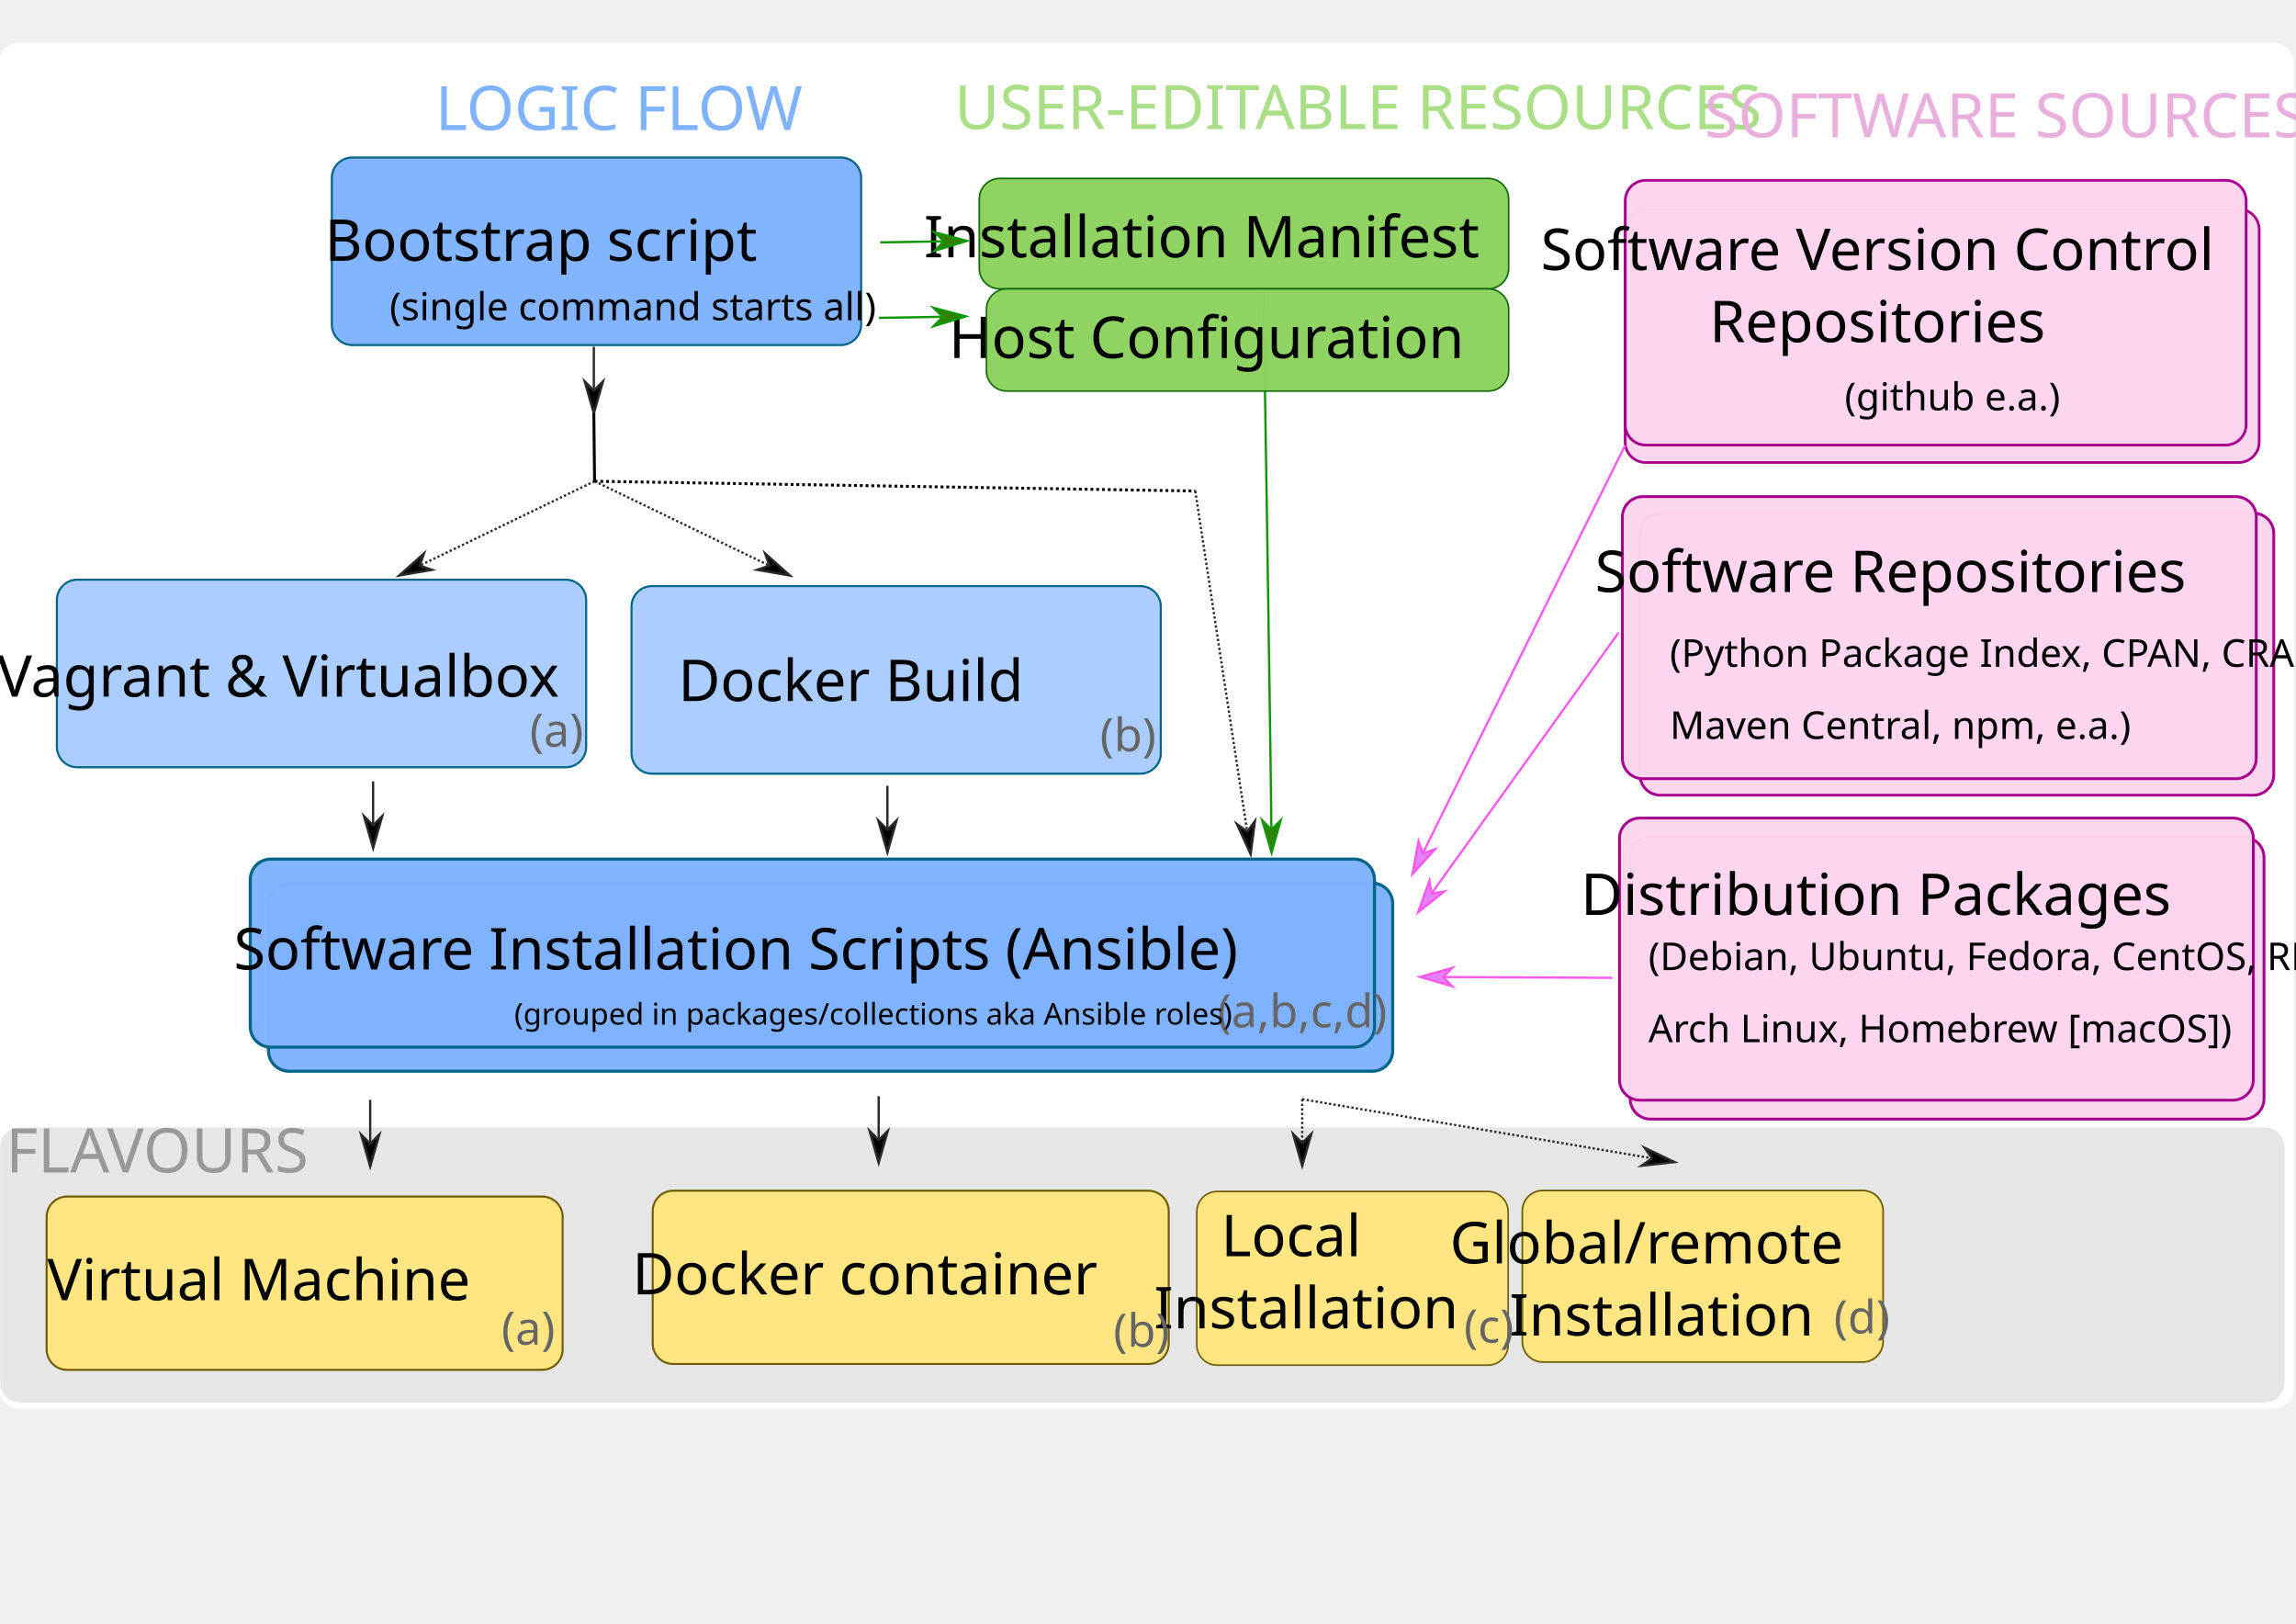
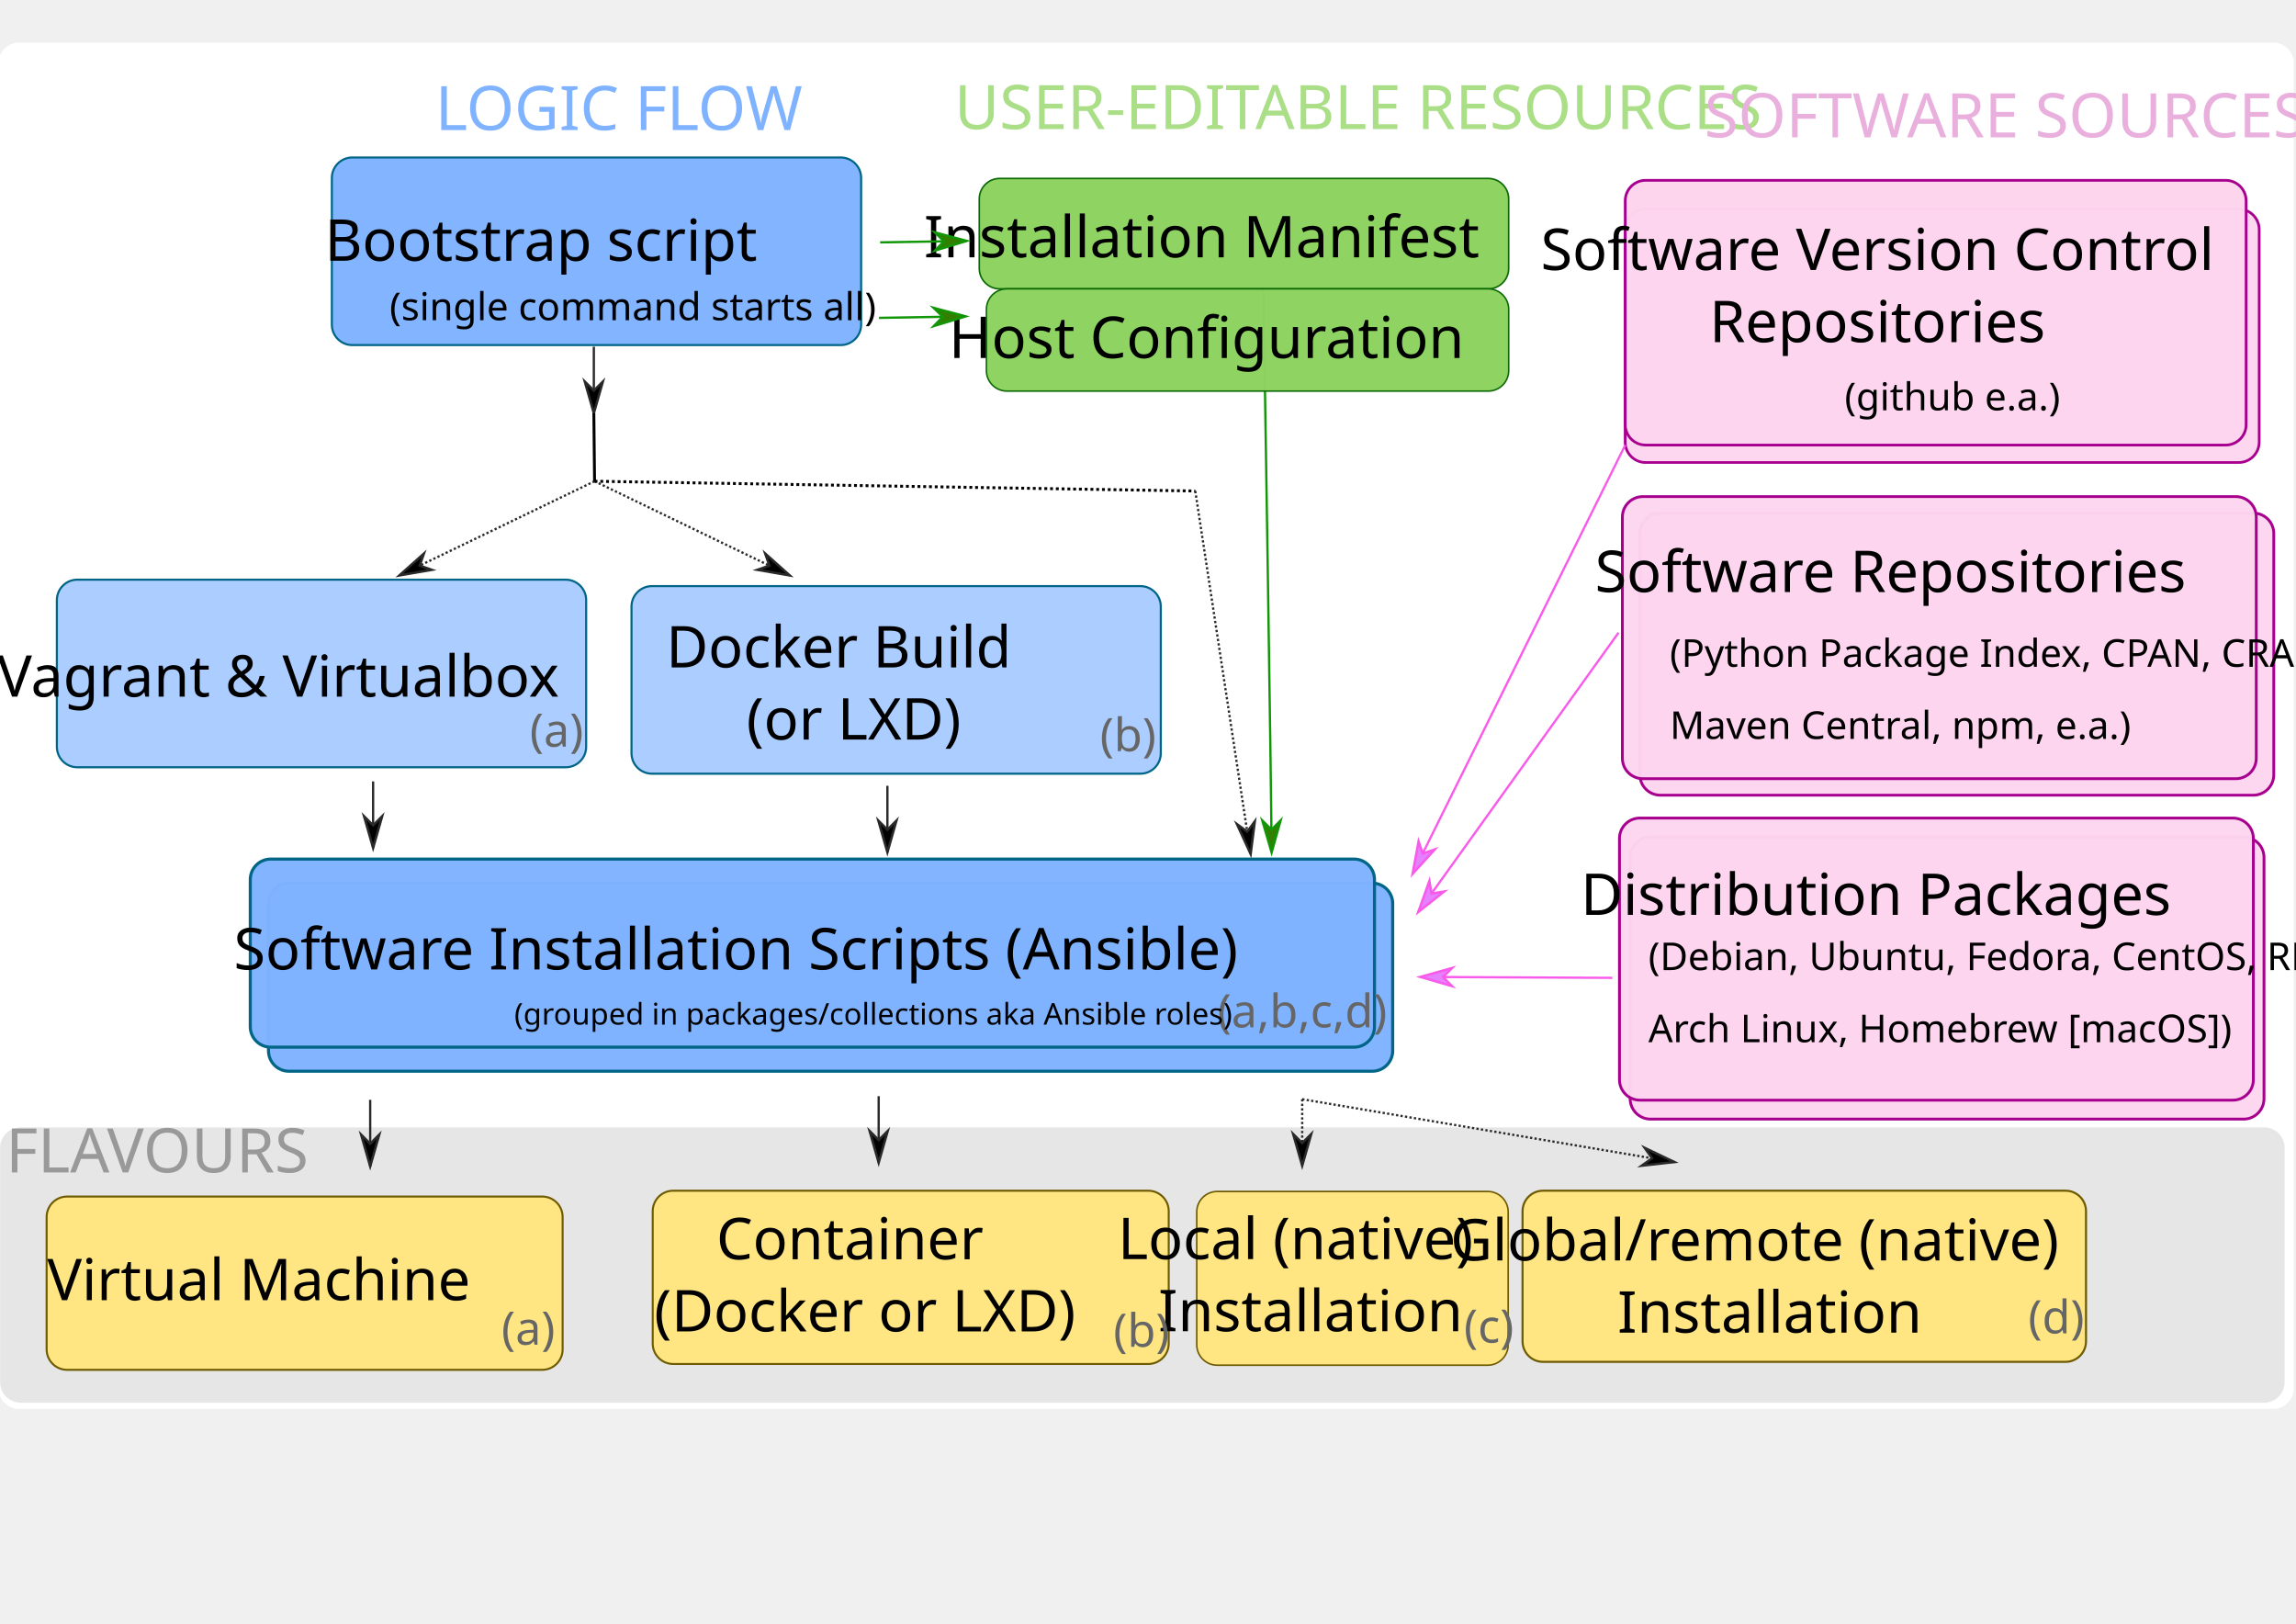
<svg xmlns="http://www.w3.org/2000/svg" width="297mm" height="210mm" viewBox="0 0 297 210" version="1.1" id="svg1277">
  <defs id="defs1271">
    <marker orient="auto" refY="0" refX="0" id="Arrow1Lend-1" style="overflow:visible">
      <path id="path4555-3" d="M 0,0 5,-5 -12.5,0 5,5 Z" style="fill:#000000;fill-opacity:1;fill-rule:evenodd;stroke:#2a2a2a;stroke-width:1pt;stroke-opacity:1" transform="matrix(-0.8,0,0,-0.8,-10,0)" />
    </marker>
    <marker orient="auto" refY="0" refX="0" id="Arrow1Lend-1-9" style="overflow:visible">
      <path id="path4555-3-4" d="M 0,0 5,-5 -12.5,0 5,5 Z" style="fill:#000000;fill-opacity:1;fill-rule:evenodd;stroke:#2a2a2a;stroke-width:1pt;stroke-opacity:1" transform="matrix(-0.8,0,0,-0.8,-10,0)" />
    </marker>
    <marker orient="auto" refY="0" refX="0" id="Arrow1Lend-1-9-8" style="overflow:visible">
      <path id="path4555-3-4-4" d="M 0,0 5,-5 -12.5,0 5,5 Z" style="fill:#000000;fill-opacity:1;fill-rule:evenodd;stroke:#2a2a2a;stroke-width:1pt;stroke-opacity:1" transform="matrix(-0.8,0,0,-0.8,-10,0)" />
    </marker>
    <marker orient="auto" refY="0" refX="0" id="Arrow1Lend-1-9-8-0" style="overflow:visible">
      <path id="path4555-3-4-4-3" d="M 0,0 5,-5 -12.5,0 5,5 Z" style="fill:#000000;fill-opacity:1;fill-rule:evenodd;stroke:#2a2a2a;stroke-width:1pt;stroke-opacity:1" transform="matrix(-0.8,0,0,-0.8,-10,0)" />
    </marker>
    <marker orient="auto" refY="0" refX="0" id="Arrow1Lend-1-1" style="overflow:visible">
      <path id="path4555-3-0" d="M 0,0 5,-5 -12.5,0 5,5 Z" style="fill:#000000;fill-opacity:1;fill-rule:evenodd;stroke:#2a2a2a;stroke-width:1pt;stroke-opacity:1" transform="matrix(-0.8,0,0,-0.8,-10,0)" />
    </marker>
    <marker orient="auto" refY="0" refX="0" id="Arrow1Lend-1-1-3" style="overflow:visible">
      <path id="path4555-3-0-2" d="M 0,0 5,-5 -12.5,0 5,5 Z" style="fill:#000000;fill-opacity:1;fill-rule:evenodd;stroke:#2a2a2a;stroke-width:1pt;stroke-opacity:1" transform="matrix(-0.8,0,0,-0.8,-10,0)" />
    </marker>
    <marker orient="auto" refY="0" refX="0" id="Arrow1Lend-1-1-3-6" style="overflow:visible">
      <path id="path4555-3-0-2-1" d="M 0,0 5,-5 -12.5,0 5,5 Z" style="fill:#000000;fill-opacity:1;fill-rule:evenodd;stroke:#2a2a2a;stroke-width:1pt;stroke-opacity:1" transform="matrix(-0.8,0,0,-0.8,-10,0)" />
    </marker>
    <marker orient="auto" refY="0" refX="0" id="Arrow1Lend-1-1-3-5" style="overflow:visible">
      <path id="path4555-3-0-2-4" d="M 0,0 5,-5 -12.5,0 5,5 Z" style="fill:#000000;fill-opacity:1;fill-rule:evenodd;stroke:#2a2a2a;stroke-width:1pt;stroke-opacity:1" transform="matrix(-0.8,0,0,-0.8,-10,0)" />
    </marker>
    <marker orient="auto" refY="0" refX="0" id="Arrow1Lend-1-1-3-65" style="overflow:visible">
      <path id="path4555-3-0-2-6" d="M 0,0 5,-5 -12.5,0 5,5 Z" style="fill:#000000;fill-opacity:1;fill-rule:evenodd;stroke:#2a2a2a;stroke-width:1pt;stroke-opacity:1" transform="matrix(-0.8,0,0,-0.8,-10,0)" />
    </marker>
    <marker orient="auto" refY="0" refX="0" id="Arrow1Lend-1-1-3-65-3" style="overflow:visible">
      <path id="path4555-3-0-2-6-7" d="M 0,0 5,-5 -12.5,0 5,5 Z" style="fill:#000000;fill-opacity:1;fill-rule:evenodd;stroke:#2a2a2a;stroke-width:1pt;stroke-opacity:1" transform="matrix(-0.8,0,0,-0.8,-10,0)" />
    </marker>
    <marker orient="auto" refY="0" refX="0" id="Arrow1Lend-1-1-3-65-3-8" style="overflow:visible">
      <path id="path4555-3-0-2-6-7-8" d="M 0,0 5,-5 -12.5,0 5,5 Z" style="fill:#000000;fill-opacity:1;fill-rule:evenodd;stroke:#2a2a2a;stroke-width:1pt;stroke-opacity:1" transform="matrix(-0.8,0,0,-0.8,-10,0)" />
    </marker>
    <marker orient="auto" refY="0" refX="0" id="Arrow1Lend-1-1-1" style="overflow:visible">
      <path id="path4555-3-0-1" d="M 0,0 5,-5 -12.5,0 5,5 Z" style="fill:#338000;fill-opacity:1;fill-rule:evenodd;stroke:#119607;stroke-width:1pt;stroke-opacity:1" transform="matrix(-0.8,0,0,-0.8,-10,0)" />
    </marker>
    <marker orient="auto" refY="0" refX="0" id="Arrow1Lend-1-1-1-9" style="overflow:visible">
      <path id="path4555-3-0-1-7" d="M 0,0 5,-5 -12.5,0 5,5 Z" style="fill:#338000;fill-opacity:1;fill-rule:evenodd;stroke:#119607;stroke-width:1pt;stroke-opacity:1" transform="matrix(-0.8,0,0,-0.8,-10,0)" />
    </marker>
    <marker orient="auto" refY="0" refX="0" id="Arrow1Lend-1-1-1-6" style="overflow:visible">
      <path id="path4555-3-0-1-73" d="M 0,0 5,-5 -12.5,0 5,5 Z" style="fill:#338000;fill-opacity:1;fill-rule:evenodd;stroke:#119607;stroke-width:1pt;stroke-opacity:1" transform="matrix(-0.8,0,0,-0.8,-10,0)" />
    </marker>
    <marker orient="auto" refY="0" refX="0" id="Arrow1Lend-1-1-1-5" style="overflow:visible">
      <path id="path4555-3-0-1-6" d="M 0,0 5,-5 -12.5,0 5,5 Z" style="fill:#338000;fill-opacity:1;fill-rule:evenodd;stroke:#119607;stroke-width:1pt;stroke-opacity:1" transform="matrix(-0.8,0,0,-0.8,-10,0)" />
    </marker>
    <marker orient="auto" refY="0" refX="0" id="Arrow1Lend-1-1-1-9-9" style="overflow:visible">
      <path id="path4555-3-0-1-7-4" d="M 0,0 5,-5 -12.5,0 5,5 Z" style="fill:#338000;fill-opacity:1;fill-rule:evenodd;stroke:#119607;stroke-width:1pt;stroke-opacity:1" transform="matrix(-0.8,0,0,-0.8,-10,0)" />
    </marker>
    <marker orient="auto" refY="0" refX="0" id="Arrow1Lend-1-1-1-9-1" style="overflow:visible">
      <path id="path4555-3-0-1-7-2" d="M 0,0 5,-5 -12.5,0 5,5 Z" style="fill:#338000;fill-opacity:1;fill-rule:evenodd;stroke:#119607;stroke-width:1pt;stroke-opacity:1" transform="matrix(-0.8,0,0,-0.8,-10,0)" />
    </marker>
    <marker orient="auto" refY="0" refX="0" id="Arrow1Lend-1-1-1-3" style="overflow:visible">
      <path id="path4555-3-0-1-9" d="M 0,0 5,-5 -12.5,0 5,5 Z" style="fill:#338000;fill-opacity:1;fill-rule:evenodd;stroke:#119607;stroke-width:1pt;stroke-opacity:1" transform="matrix(-0.8,0,0,-0.8,-10,0)" />
    </marker>
    <marker orient="auto" refY="0" refX="0" id="Arrow1Lend-1-1-1-8" style="overflow:visible">
      <path id="path4555-3-0-1-8" d="M 0,0 5,-5 -12.5,0 5,5 Z" style="fill:#e580ff;fill-opacity:1;fill-rule:evenodd;stroke:#f85ae9;stroke-width:1pt;stroke-opacity:1" transform="matrix(-0.8,0,0,-0.8,-10,0)" />
    </marker>
    <marker orient="auto" refY="0" refX="0" id="Arrow1Lend-1-1-1-8-0" style="overflow:visible">
      <path id="path4555-3-0-1-8-9" d="M 0,0 5,-5 -12.5,0 5,5 Z" style="fill:#e580ff;fill-opacity:1;fill-rule:evenodd;stroke:#f85ae9;stroke-width:1pt;stroke-opacity:1" transform="matrix(-0.8,0,0,-0.8,-10,0)" />
    </marker>
    <marker orient="auto" refY="0" refX="0" id="Arrow1Lend-1-1-1-8-3" style="overflow:visible">
      <path id="path4555-3-0-1-8-8" d="M 0,0 5,-5 -12.5,0 5,5 Z" style="fill:#e580ff;fill-opacity:1;fill-rule:evenodd;stroke:#f85ae9;stroke-width:1pt;stroke-opacity:1" transform="matrix(-0.8,0,0,-0.8,-10,0)" />
    </marker>
  </defs>
  <g id="layer1" transform="translate(0,-87)">
    <rect style="color:#000000;display:inline;overflow:visible;visibility:visible;opacity:1;fill:#ffffff;fill-opacity:1;stroke:none;stroke-width:0.196;stroke-linecap:butt;stroke-linejoin:miter;stroke-miterlimit:4;stroke-dasharray:none;stroke-dashoffset:0;stroke-opacity:1;marker:none;enable-background:accumulate" id="rect15835" width="296.9" height="176.704" x="-0.189" y="92.515" rx="2.646" ry="2.646" />
    <rect style="color:#000000;display:inline;overflow:visible;visibility:visible;opacity:1;fill:#fdd5ee;fill-opacity:0.976;stroke:#a7008e;stroke-width:0.345;stroke-linecap:butt;stroke-linejoin:miter;stroke-miterlimit:4;stroke-dasharray:none;stroke-dashoffset:0;stroke-opacity:1;marker:none;enable-background:accumulate" id="rect4495-9-1-6-15" width="82.016" height="32.773" x="210.223" y="114.044" rx="2.646" ry="2.646" />
    <rect style="color:#000000;display:inline;overflow:visible;visibility:visible;opacity:1;fill:#fdd5ee;fill-opacity:0.976;stroke:#a7008e;stroke-width:0.364;stroke-linecap:butt;stroke-linejoin:miter;stroke-miterlimit:4;stroke-dasharray:none;stroke-dashoffset:0;stroke-opacity:1;marker:none;enable-background:accumulate" id="rect4495-9-1-6-1" width="81.997" height="36.486" x="210.865" y="195.255" rx="2.646" ry="2.646" />
    <rect style="color:#000000;display:inline;overflow:visible;visibility:visible;opacity:1;fill:#fdd5ee;fill-opacity:0.976;stroke:#a7008e;stroke-width:0.364;stroke-linecap:butt;stroke-linejoin:miter;stroke-miterlimit:4;stroke-dasharray:none;stroke-dashoffset:0;stroke-opacity:1;marker:none;enable-background:accumulate" id="rect4495-9-1-6" width="81.997" height="36.486" x="212.129" y="153.359" rx="2.646" ry="2.646" />
    <path style="fill:#338000;fill-opacity:1;fill-rule:evenodd;stroke:#119607;stroke-width:0.293;stroke-linecap:butt;stroke-linejoin:miter;stroke-miterlimit:4;stroke-dasharray:none;stroke-dashoffset:0;stroke-opacity:1;marker-end:url(#Arrow1Lend-1-1-1-9-1)" d="m 163.425,124.4 c 0.044,2.294 1.022,63.927 1.066,72.836" id="path4550-4-6-5-7-9" />
    <rect style="color:#000000;display:inline;overflow:visible;visibility:visible;opacity:1;fill:#e6e6e6;fill-opacity:1;stroke:none;stroke-width:0.3;stroke-linecap:butt;stroke-linejoin:miter;stroke-miterlimit:4;stroke-dasharray:none;stroke-dashoffset:0;stroke-opacity:1;marker:none;enable-background:accumulate" id="rect7988" width="295.51" height="35.606" x="0.018" y="232.806" rx="2.646" ry="2.646" />
    <rect style="color:#000000;display:inline;overflow:visible;visibility:visible;opacity:1;fill:#80b3ff;fill-opacity:0.978;stroke:#006586;stroke-width:0.271;stroke-linecap:butt;stroke-linejoin:miter;stroke-miterlimit:4;stroke-dasharray:none;stroke-dashoffset:0;stroke-opacity:1;marker:none;enable-background:accumulate" id="rect4495-9-4-6-1-2" width="68.466" height="24.263" x="42.927" y="107.368" rx="2.646" ry="2.646" />
    <text xml:space="preserve" style="font-style:normal;font-variant:normal;font-weight:normal;font-stretch:normal;font-size:7.463px;line-height:9.328px;font-family:'Ubuntu Condensed';-inkscape-font-specification:'Ubuntu Condensed, ';text-align:center;letter-spacing:0px;word-spacing:0px;text-anchor:middle;fill:#000000;fill-opacity:1;stroke:none;stroke-width:0.373px;stroke-linecap:butt;stroke-linejoin:miter;stroke-opacity:1" x="74.832" y="120.723" id="text11740-3">
      <tspan id="tspan11738-7" x="74.832" y="120.723" style="text-align:center;text-anchor:middle;stroke-width:0.373px">Bootstrap script</tspan>
    </text>
    <rect style="color:#000000;display:inline;overflow:visible;visibility:visible;opacity:1;fill:#8dd35f;fill-opacity:0.978;stroke:#0d6905;stroke-width:0.208;stroke-linecap:butt;stroke-linejoin:miter;stroke-miterlimit:4;stroke-dasharray:none;stroke-dashoffset:0;stroke-opacity:1;marker:none;enable-background:accumulate" id="rect4495-9-4-6-1-2-3" width="68.479" height="14.283" x="126.675" y="110.079" rx="2.646" ry="2.646" />
    <text xml:space="preserve" style="font-style:normal;font-variant:normal;font-weight:normal;font-stretch:normal;font-size:7.463px;line-height:9.328px;font-family:'Ubuntu Condensed';-inkscape-font-specification:'Ubuntu Condensed, ';text-align:center;letter-spacing:0px;word-spacing:0px;text-anchor:middle;fill:#000000;fill-opacity:1;stroke:none;stroke-width:0.373px;stroke-linecap:butt;stroke-linejoin:miter;stroke-opacity:1" x="160.295" y="120.278" id="text11740-3-6">
      <tspan id="tspan11738-7-7" x="160.295" y="120.278" style="text-align:center;text-anchor:middle;stroke-width:0.373px">Installation Manifest</tspan>
    </text>
    <rect style="color:#000000;display:inline;overflow:visible;visibility:visible;opacity:1;fill:#8dd35f;fill-opacity:0.978;stroke:#0d6905;stroke-width:0.199;stroke-linecap:butt;stroke-linejoin:miter;stroke-miterlimit:4;stroke-dasharray:none;stroke-dashoffset:0;stroke-opacity:1;marker:none;enable-background:accumulate" id="rect4495-9-4-6-1-2-3-5" width="67.56" height="13.222" x="127.598" y="124.358" rx="2.646" ry="2.646" />
    <text xml:space="preserve" style="font-style:normal;font-variant:normal;font-weight:normal;font-stretch:normal;font-size:7.463px;line-height:9.328px;font-family:'Ubuntu Condensed';-inkscape-font-specification:'Ubuntu Condensed, ';text-align:center;letter-spacing:0px;word-spacing:0px;text-anchor:middle;fill:#000000;fill-opacity:1;stroke:none;stroke-width:0.373px;stroke-linecap:butt;stroke-linejoin:miter;stroke-opacity:1" x="160.916" y="133.301" id="text11740-3-6-3">
      <tspan id="tspan11738-7-7-5" x="160.916" y="133.301" style="text-align:center;text-anchor:middle;stroke-width:0.373px">Host Configuration</tspan>
    </text>
    <rect style="color:#000000;display:inline;overflow:visible;visibility:visible;opacity:1;fill:#80b3ff;fill-opacity:0.978;stroke:#006586;stroke-width:0.396;stroke-linecap:butt;stroke-linejoin:miter;stroke-miterlimit:4;stroke-dasharray:none;stroke-dashoffset:0;stroke-opacity:1;marker:none;enable-background:accumulate" id="rect4495-9-4-6-1-2-6-4" width="145.423" height="24.327" x="34.73" y="201.218" rx="2.646" ry="2.646" />
    <rect style="color:#000000;display:inline;overflow:visible;visibility:visible;opacity:1;fill:#80b3ff;fill-opacity:0.978;stroke:#006586;stroke-width:0.396;stroke-linecap:butt;stroke-linejoin:miter;stroke-miterlimit:4;stroke-dasharray:none;stroke-dashoffset:0;stroke-opacity:1;marker:none;enable-background:accumulate" id="rect4495-9-4-6-1-2-6" width="145.423" height="24.327" x="32.375" y="198.108" rx="2.646" ry="2.646" />
    <text xml:space="preserve" style="font-style:normal;font-variant:normal;font-weight:normal;font-stretch:normal;font-size:7.463px;line-height:9.328px;font-family:'Ubuntu Condensed';-inkscape-font-specification:'Ubuntu Condensed, ';text-align:center;letter-spacing:0px;word-spacing:0px;text-anchor:middle;fill:#000000;fill-opacity:1;stroke:none;stroke-width:0.373px;stroke-linecap:butt;stroke-linejoin:miter;stroke-opacity:1" x="101.983" y="212.382" id="text11740-3-2-1">
      <tspan id="tspan11738-7-70-8" x="101.983" y="212.382" style="text-align:center;text-anchor:middle;stroke-width:0.373px">Software Installation Scripts (Ansible)</tspan>
      <tspan x="101.983" y="221.71" style="text-align:center;text-anchor:middle;stroke-width:0.373px" id="tspan3444" />
      <tspan x="101.983" y="231.038" style="text-align:center;text-anchor:middle;stroke-width:0.373px" id="tspan2783-7" />
    </text>
    <rect style="color:#000000;display:inline;overflow:visible;visibility:visible;opacity:1;fill:#ffe680;fill-opacity:0.978;stroke:#6d5a01;stroke-width:0.258;stroke-linecap:butt;stroke-linejoin:miter;stroke-miterlimit:4;stroke-dasharray:none;stroke-dashoffset:0;stroke-opacity:1;marker:none;enable-background:accumulate" id="rect4495-9-4-6-1-2-3-5-2" width="66.748" height="22.411" x="84.433" y="240.999" rx="2.646" ry="2.646" />
-     <text xml:space="preserve" style="font-style:normal;font-variant:normal;font-weight:normal;font-stretch:normal;font-size:7.463px;line-height:9.328px;font-family:'Ubuntu Condensed';-inkscape-font-specification:'Ubuntu Condensed, ';text-align:center;letter-spacing:0px;word-spacing:0px;text-anchor:middle;fill:#000000;fill-opacity:1;stroke:none;stroke-width:0.373px;stroke-linecap:butt;stroke-linejoin:miter;stroke-opacity:1" x="116.732" y="254.403" id="text11740-3-6-3-3">
-       <tspan id="tspan11738-7-7-5-7" x="116.732" y="254.403" style="text-align:center;text-anchor:middle;stroke-width:0.373px">Docker container</tspan>
+     <text xml:space="preserve" style="font-style:normal;font-variant:normal;font-weight:normal;font-stretch:normal;font-size:7.463px;line-height:9.328px;font-family:'Ubuntu Condensed';-inkscape-font-specification:'Ubuntu Condensed, ';text-align:center;letter-spacing:0px;word-spacing:0px;text-anchor:middle;fill:#000000;fill-opacity:1;stroke:none;stroke-width:0.373px;stroke-linecap:butt;stroke-linejoin:miter;stroke-opacity:1" x="116.732" y="249.868" id="text11740-3-6-3-3">
+       <tspan id="tspan11738-7-7-5-7" x="116.732" y="249.868" style="text-align:center;text-anchor:middle;stroke-width:0.373px">Container</tspan>
+       <tspan x="116.732" y="259.196" style="text-align:center;text-anchor:middle;stroke-width:0.373px" id="tspan4163">(Docker or LXD)</tspan>
    </text>
    <rect style="color:#000000;display:inline;overflow:visible;visibility:visible;opacity:1;fill:#ffe680;fill-opacity:0.978;stroke:#6d5a01;stroke-width:0.258;stroke-linecap:butt;stroke-linejoin:miter;stroke-miterlimit:4;stroke-dasharray:none;stroke-dashoffset:0;stroke-opacity:1;marker:none;enable-background:accumulate" id="rect4495-9-4-6-1-2-3-5-2-5" width="66.748" height="22.411" x="6.032" y="241.753" rx="2.646" ry="2.646" />
    <text xml:space="preserve" style="font-style:normal;font-variant:normal;font-weight:normal;font-stretch:normal;font-size:7.463px;line-height:9.328px;font-family:'Ubuntu Condensed';-inkscape-font-specification:'Ubuntu Condensed, ';text-align:center;letter-spacing:0px;word-spacing:0px;text-anchor:middle;fill:#000000;fill-opacity:1;stroke:none;stroke-width:0.373px;stroke-linecap:butt;stroke-linejoin:miter;stroke-opacity:1" x="38.331" y="255.157" id="text11740-3-6-3-3-9">
      <tspan id="tspan11738-7-7-5-7-2" x="38.331" y="255.157" style="text-align:center;text-anchor:middle;stroke-width:0.373px">Virtual Machine</tspan>
    </text>
    <rect style="color:#000000;display:inline;overflow:visible;visibility:visible;opacity:1;fill:#aaccff;fill-opacity:0.978;stroke:#006586;stroke-width:0.271;stroke-linecap:butt;stroke-linejoin:miter;stroke-miterlimit:4;stroke-dasharray:none;stroke-dashoffset:0;stroke-opacity:1;marker:none;enable-background:accumulate" id="rect4495-9-4-6-1-2-2" width="68.466" height="24.263" x="7.357" y="161.971" rx="2.646" ry="2.646" />
    <text xml:space="preserve" style="font-style:normal;font-variant:normal;font-weight:normal;font-stretch:normal;font-size:7.463px;line-height:9.328px;font-family:'Ubuntu Condensed';-inkscape-font-specification:'Ubuntu Condensed, ';text-align:center;letter-spacing:0px;word-spacing:0px;text-anchor:middle;fill:#000000;fill-opacity:1;stroke:none;stroke-width:0.373px;stroke-linecap:butt;stroke-linejoin:miter;stroke-opacity:1" x="40.848" y="177.101" id="text11740-3-8">
      <tspan id="tspan11738-7-9" x="40.848" y="177.101" style="text-align:center;text-anchor:middle;stroke-width:0.373px">Vagrant &amp; Virtualbox</tspan>
    </text>
    <rect style="color:#000000;display:inline;overflow:visible;visibility:visible;opacity:1;fill:#aaccff;fill-opacity:0.978;stroke:#006586;stroke-width:0.271;stroke-linecap:butt;stroke-linejoin:miter;stroke-miterlimit:4;stroke-dasharray:none;stroke-dashoffset:0;stroke-opacity:1;marker:none;enable-background:accumulate" id="rect4495-9-4-6-1-2-2-7" width="68.466" height="24.263" x="81.689" y="162.803" rx="2.646" ry="2.646" />
-     <text xml:space="preserve" style="font-style:normal;font-variant:normal;font-weight:normal;font-stretch:normal;font-size:7.463px;line-height:9.328px;font-family:'Ubuntu Condensed';-inkscape-font-specification:'Ubuntu Condensed, ';text-align:center;letter-spacing:0px;word-spacing:0px;text-anchor:middle;fill:#000000;fill-opacity:1;stroke:none;stroke-width:0.373px;stroke-linecap:butt;stroke-linejoin:miter;stroke-opacity:1" x="114.914" y="177.667" id="text11740-3-8-3">
-       <tspan id="tspan11738-7-9-6" x="114.914" y="177.667" style="text-align:center;text-anchor:middle;stroke-width:0.373px">Docker Build</tspan>
+     <text xml:space="preserve" style="font-style:normal;font-variant:normal;font-weight:normal;font-stretch:normal;font-size:7.463px;line-height:9.328px;font-family:'Ubuntu Condensed';-inkscape-font-specification:'Ubuntu Condensed, ';text-align:center;letter-spacing:0px;word-spacing:0px;text-anchor:middle;fill:#000000;fill-opacity:1;stroke:none;stroke-width:0.373px;stroke-linecap:butt;stroke-linejoin:miter;stroke-opacity:1" x="115.292" y="173.32" id="text11740-3-8-3">
+       <tspan id="tspan11738-7-9-6" x="115.292" y="173.32" style="text-align:center;text-anchor:middle;stroke-width:0.373px">Docker Build</tspan>
+       <tspan x="115.292" y="182.648" style="line-height:5.625px;text-align:center;text-anchor:middle;stroke-width:0.373px" id="tspan4165">(or LXD)</tspan>
    </text>
    <rect style="color:#000000;display:inline;overflow:visible;visibility:visible;opacity:1;fill:#fdd5ee;fill-opacity:0.978;stroke:#a7008e;stroke-width:0.349;stroke-linecap:butt;stroke-linejoin:miter;stroke-miterlimit:4;stroke-dasharray:none;stroke-dashoffset:0;stroke-opacity:1;marker:none;enable-background:accumulate" id="rect4495-9" width="80.316" height="34.239" x="210.233" y="110.323" rx="2.646" ry="2.646" />
    <text xml:space="preserve" style="font-style:normal;font-variant:normal;font-weight:normal;font-stretch:normal;font-size:7.463px;line-height:9.328px;font-family:'Ubuntu Condensed';-inkscape-font-specification:'Ubuntu Condensed, ';text-align:center;letter-spacing:0px;word-spacing:0px;text-anchor:middle;fill:#000000;fill-opacity:1;stroke:none;stroke-width:0.373px;stroke-linecap:butt;stroke-linejoin:miter;stroke-opacity:1" x="249.645" y="121.918" id="text4546">
      <tspan id="tspan4544" x="249.645" y="121.918" style="text-align:center;text-anchor:middle;stroke-width:0.373px">Software Version Control</tspan>
      <tspan x="249.645" y="131.246" style="text-align:center;text-anchor:middle;stroke-width:0.373px" id="tspan8185">Repositories</tspan>
      <tspan x="249.645" y="140.574" style="text-align:center;text-anchor:middle;stroke-width:0.373px" id="tspan3619" />
      <tspan x="249.645" y="149.903" style="text-align:center;text-anchor:middle;stroke-width:0.373px" id="tspan4548" />
    </text>
    <rect style="color:#000000;display:inline;overflow:visible;visibility:visible;opacity:1;fill:#fdd5ee;fill-opacity:0.976;stroke:#a7008e;stroke-width:0.364;stroke-linecap:butt;stroke-linejoin:miter;stroke-miterlimit:4;stroke-dasharray:none;stroke-dashoffset:0;stroke-opacity:1;marker:none;enable-background:accumulate" id="rect4495-9-1" width="81.997" height="36.486" x="209.863" y="151.227" rx="2.646" ry="2.646" />
    <text xml:space="preserve" style="font-style:normal;font-variant:normal;font-weight:normal;font-stretch:normal;font-size:7.463px;line-height:9.328px;font-family:'Ubuntu Condensed';-inkscape-font-specification:'Ubuntu Condensed, ';text-align:center;letter-spacing:0px;word-spacing:0px;text-anchor:middle;fill:#000000;fill-opacity:1;stroke:none;stroke-width:0.373px;stroke-linecap:butt;stroke-linejoin:miter;stroke-opacity:1" x="251.341" y="163.568" id="text4546-2">
      <tspan id="tspan4544-9" x="251.341" y="163.568" style="text-align:center;text-anchor:middle;stroke-width:0.373px">Software Repositories</tspan>
      <tspan x="251.341" y="172.896" style="text-align:center;text-anchor:middle;stroke-width:0.373px" id="tspan8033" />
      <tspan x="251.341" y="182.225" style="text-align:center;text-anchor:middle;stroke-width:0.373px" id="tspan4548-1" />
    </text>
    <path style="fill:#000000;fill-opacity:1;fill-rule:evenodd;stroke:#2a2a2a;stroke-width:0.293;stroke-linecap:butt;stroke-linejoin:miter;stroke-miterlimit:4;stroke-dasharray:none;stroke-dashoffset:0;stroke-opacity:1;marker-end:url(#Arrow1Lend-1)" d="m 76.816,131.843 v 8.603" id="path4550-4" />
    <path style="fill:#000000;fill-opacity:1;fill-rule:evenodd;stroke:#2a2a2a;stroke-width:0.293;stroke-linecap:butt;stroke-linejoin:miter;stroke-miterlimit:4;stroke-dasharray:0.293, 0.293;stroke-dashoffset:0;stroke-opacity:1;marker-end:url(#Arrow1Lend-1-9)" d="M 76.91,149.241 51.656,161.425" id="path4550-4-7" />
    <path style="fill:none;fill-rule:evenodd;stroke:#000000;stroke-width:0.373px;stroke-linecap:butt;stroke-linejoin:miter;stroke-opacity:1" d="m 76.91,149.241 -0.094,-8.795" id="path5277" />
    <path style="fill:#000000;fill-opacity:1;fill-rule:evenodd;stroke:#2a2a2a;stroke-width:0.293;stroke-linecap:butt;stroke-linejoin:miter;stroke-miterlimit:4;stroke-dasharray:0.293, 0.293;stroke-dashoffset:0;stroke-opacity:1;marker-end:url(#Arrow1Lend-1-9-8)" d="m 76.91,149.241 25.254,12.184" id="path4550-4-7-5" />
    <path style="fill:#000000;fill-opacity:1;fill-rule:evenodd;stroke:#2a2a2a;stroke-width:0.293;stroke-linecap:butt;stroke-linejoin:miter;stroke-miterlimit:4;stroke-dasharray:0.293, 0.293;stroke-dashoffset:0;stroke-opacity:1;marker-end:url(#Arrow1Lend-1-9-8-0)" d="m 154.616,150.504 7.162,46.955" id="path4550-4-7-5-6" />
    <path style="fill:none;fill-rule:evenodd;stroke:#000000;stroke-width:0.373;stroke-linecap:butt;stroke-linejoin:miter;stroke-miterlimit:4;stroke-dasharray:0.373, 0.373;stroke-dashoffset:0;stroke-opacity:1" d="m 76.91,149.241 77.705,1.263" id="path5719" />
    <path style="fill:#000000;fill-opacity:1;fill-rule:evenodd;stroke:#2a2a2a;stroke-width:0.293;stroke-linecap:butt;stroke-linejoin:miter;stroke-miterlimit:4;stroke-dasharray:none;stroke-dashoffset:0;stroke-opacity:1;marker-end:url(#Arrow1Lend-1-1)" d="m 48.264,188.065 v 8.603" id="path4550-4-6" />
    <path style="fill:#000000;fill-opacity:1;fill-rule:evenodd;stroke:#2a2a2a;stroke-width:0.293;stroke-linecap:butt;stroke-linejoin:miter;stroke-miterlimit:4;stroke-dasharray:none;stroke-dashoffset:0;stroke-opacity:1;marker-end:url(#Arrow1Lend-1-1-3)" d="m 47.887,229.244 v 8.603" id="path4550-4-6-0" />
    <path style="fill:#000000;fill-opacity:1;fill-rule:evenodd;stroke:#2a2a2a;stroke-width:0.293;stroke-linecap:butt;stroke-linejoin:miter;stroke-miterlimit:4;stroke-dasharray:none;stroke-dashoffset:0;stroke-opacity:1;marker-end:url(#Arrow1Lend-1-1-3-6)" d="m 114.791,188.63 v 8.603" id="path4550-4-6-0-5" />
    <path style="fill:#000000;fill-opacity:1;fill-rule:evenodd;stroke:#2a2a2a;stroke-width:0.293;stroke-linecap:butt;stroke-linejoin:miter;stroke-miterlimit:4;stroke-dasharray:none;stroke-dashoffset:0;stroke-opacity:1;marker-end:url(#Arrow1Lend-1-1-3-65)" d="m 113.661,228.773 v 8.603" id="path4550-4-6-0-9" />
    <path style="fill:#000000;fill-opacity:1;fill-rule:evenodd;stroke:#2a2a2a;stroke-width:0.293;stroke-linecap:butt;stroke-linejoin:miter;stroke-miterlimit:4;stroke-dasharray:0.293, 0.293;stroke-dashoffset:0;stroke-opacity:1;marker-end:url(#Arrow1Lend-1-1-3-65-3)" d="m 168.447,229.163 v 8.603" id="path4550-4-6-0-9-4" />
    <rect style="color:#000000;display:inline;overflow:visible;visibility:visible;opacity:1;fill:#ffe680;fill-opacity:0.978;stroke:#6d5a01;stroke-width:0.201;stroke-linecap:butt;stroke-linejoin:miter;stroke-miterlimit:4;stroke-dasharray:none;stroke-dashoffset:0;stroke-opacity:1;marker:none;enable-background:accumulate" id="rect4495-9-4-6-1-2-3-5-2-5-5" width="40.286" height="22.469" x="154.806" y="241.098" rx="2.646" ry="2.646" />
-     <text xml:space="preserve" style="font-style:normal;font-variant:normal;font-weight:normal;font-stretch:normal;font-size:7.463px;line-height:9.328px;font-family:'Ubuntu Condensed';-inkscape-font-specification:'Ubuntu Condensed, ';text-align:center;letter-spacing:0px;word-spacing:0px;text-anchor:middle;fill:#000000;fill-opacity:1;stroke:none;stroke-width:0.373px;stroke-linecap:butt;stroke-linejoin:miter;stroke-opacity:1" x="173.807" y="249.468" id="text11740-3-6-3-3-9-2">
-       <tspan id="tspan11738-7-7-5-7-2-5" x="173.807" y="249.468" style="text-align:center;text-anchor:middle;stroke-width:0.373px">Local</tspan>
-       <tspan x="173.807" y="258.796" style="text-align:center;text-anchor:middle;stroke-width:0.373px" id="tspan7310">Installation</tspan>
-     </text>
-     <rect style="color:#000000;display:inline;overflow:visible;visibility:visible;opacity:1;fill:#ffe680;fill-opacity:0.978;stroke:#6d5a01;stroke-width:0.215;stroke-linecap:butt;stroke-linejoin:miter;stroke-miterlimit:4;stroke-dasharray:none;stroke-dashoffset:0;stroke-opacity:1;marker:none;enable-background:accumulate" id="rect4495-9-4-6-1-2-3-5-2-5-5-7" width="46.668" height="22.188" x="196.924" y="240.972" rx="2.646" ry="2.646" />
-     <text xml:space="preserve" style="font-style:normal;font-variant:normal;font-weight:normal;font-stretch:normal;font-size:7.463px;line-height:9.328px;font-family:'Ubuntu Condensed';-inkscape-font-specification:'Ubuntu Condensed, ';text-align:center;letter-spacing:0px;word-spacing:0px;text-anchor:middle;fill:#000000;fill-opacity:1;stroke:none;stroke-width:0.373px;stroke-linecap:butt;stroke-linejoin:miter;stroke-opacity:1" x="219.783" y="250.4" id="text11740-3-6-3-3-9-2-4">
-       <tspan id="tspan11738-7-7-5-7-2-5-4" x="219.783" y="250.4" style="text-align:center;text-anchor:middle;stroke-width:0.373px">Global/remote</tspan>
-       <tspan x="219.783" y="259.729" style="text-align:center;text-anchor:middle;stroke-width:0.373px" id="tspan7310-3">Installation</tspan>
+     <text xml:space="preserve" style="font-style:normal;font-variant:normal;font-weight:normal;font-stretch:normal;font-size:7.463px;line-height:9.328px;font-family:'Ubuntu Condensed';-inkscape-font-specification:'Ubuntu Condensed, ';text-align:center;letter-spacing:0px;word-spacing:0px;text-anchor:middle;fill:#000000;fill-opacity:1;stroke:none;stroke-width:0.373px;stroke-linecap:butt;stroke-linejoin:miter;stroke-opacity:1" x="174.374" y="249.845" id="text11740-3-6-3-3-9-2">
+       <tspan id="tspan11738-7-7-5-7-2-5" x="174.374" y="249.845" style="text-align:center;text-anchor:middle;stroke-width:0.373px">Local (native)</tspan>
+       <tspan x="174.374" y="259.174" style="text-align:center;text-anchor:middle;stroke-width:0.373px" id="tspan7310">Installation</tspan>
+     </text>
+     <rect style="color:#000000;display:inline;overflow:visible;visibility:visible;opacity:1;fill:#ffe680;fill-opacity:0.978;stroke:#6d5a01;stroke-width:0.268;stroke-linecap:butt;stroke-linejoin:miter;stroke-miterlimit:4;stroke-dasharray:none;stroke-dashoffset:0;stroke-opacity:1;marker:none;enable-background:accumulate" id="rect4495-9-4-6-1-2-3-5-2-5-5-7" width="72.885" height="22.135" x="196.951" y="240.999" rx="2.646" ry="2.646" />
+     <text xml:space="preserve" style="font-style:normal;font-variant:normal;font-weight:normal;font-stretch:normal;font-size:7.463px;line-height:9.328px;font-family:'Ubuntu Condensed';-inkscape-font-specification:'Ubuntu Condensed, ';text-align:center;letter-spacing:0px;word-spacing:0px;text-anchor:middle;fill:#000000;fill-opacity:1;stroke:none;stroke-width:0.373px;stroke-linecap:butt;stroke-linejoin:miter;stroke-opacity:1" x="233.768" y="250.022" id="text11740-3-6-3-3-9-2-4">
+       <tspan id="tspan11738-7-7-5-7-2-5-4" x="233.768" y="250.022" style="text-align:center;text-anchor:middle;stroke-width:0.373px">Global/remote (native)</tspan>
+       <tspan x="233.768" y="259.351" style="text-align:center;text-anchor:middle;stroke-width:0.373px" id="tspan7310-3">Installation</tspan>
    </text>
    <path style="fill:#000000;fill-opacity:1;fill-rule:evenodd;stroke:#2a2a2a;stroke-width:0.293;stroke-linecap:butt;stroke-linejoin:miter;stroke-miterlimit:4;stroke-dasharray:0.293, 0.293;stroke-dashoffset:0;stroke-opacity:1;marker-end:url(#Arrow1Lend-1-1-3-65-3-8)" d="m 168.447,229.163 48.147,8.13" id="path4550-4-6-0-9-4-4" />
    <text xml:space="preserve" style="font-style:normal;font-variant:normal;font-weight:normal;font-stretch:normal;font-size:7.96px;line-height:9.328px;font-family:'Ubuntu Condensed';-inkscape-font-specification:'Ubuntu Condensed, ';letter-spacing:0px;word-spacing:0px;fill:#999999;fill-opacity:1;stroke:none;stroke-width:0.373px;stroke-linecap:butt;stroke-linejoin:miter;stroke-opacity:1" x="0.771" y="238.635" id="text7992">
      <tspan id="tspan7990" x="0.771" y="238.635" style="fill:#999999;stroke-width:0.373px">FLAVOURS</tspan>
    </text>
    <text xml:space="preserve" style="font-style:normal;font-variant:normal;font-weight:normal;font-stretch:normal;font-size:7.96px;line-height:9.328px;font-family:'Ubuntu Condensed';-inkscape-font-specification:'Ubuntu Condensed, ';letter-spacing:0px;word-spacing:0px;fill:#2ca02c;fill-opacity:1;stroke:none;stroke-width:0.373px;stroke-linecap:butt;stroke-linejoin:miter;stroke-opacity:1" x="123.461" y="103.696" id="text8115">
      <tspan id="tspan8113" x="123.461" y="103.696" style="fill:#aade87;stroke-width:0.373px">USER-EDITABLE RESOURCES</tspan>
    </text>
    <text xml:space="preserve" style="font-style:normal;font-variant:normal;font-weight:normal;font-stretch:normal;font-size:7.96px;line-height:9.328px;font-family:'Ubuntu Condensed';-inkscape-font-specification:'Ubuntu Condensed, ';letter-spacing:0px;word-spacing:0px;fill:#e9afdd;fill-opacity:1;stroke:none;stroke-width:0.373px;stroke-linecap:butt;stroke-linejoin:miter;stroke-opacity:1" x="220.466" y="104.762" id="text8115-0">
      <tspan id="tspan8113-6" x="220.466" y="104.762" style="fill:#e9afdd;stroke-width:0.373px">SOFTWARE SOURCES</tspan>
    </text>
    <rect style="color:#000000;display:inline;overflow:visible;visibility:visible;opacity:1;fill:#fdd5ee;fill-opacity:0.976;stroke:#a7008e;stroke-width:0.364;stroke-linecap:butt;stroke-linejoin:miter;stroke-miterlimit:4;stroke-dasharray:none;stroke-dashoffset:0;stroke-opacity:1;marker:none;enable-background:accumulate" id="rect4495-9-1-8" width="81.997" height="36.486" x="209.486" y="192.801" rx="2.646" ry="2.646" />
    <text xml:space="preserve" style="font-style:normal;font-variant:normal;font-weight:normal;font-stretch:normal;font-size:7.463px;line-height:9.328px;font-family:'Ubuntu Condensed';-inkscape-font-specification:'Ubuntu Condensed, ';text-align:center;letter-spacing:0px;word-spacing:0px;text-anchor:middle;fill:#000000;fill-opacity:1;stroke:none;stroke-width:0.373px;stroke-linecap:butt;stroke-linejoin:miter;stroke-opacity:1" x="249.457" y="205.331" id="text4546-2-9">
      <tspan id="tspan4544-9-2" x="249.457" y="205.331" style="text-align:center;text-anchor:middle;stroke-width:0.373px">Distribution Packages</tspan>
      <tspan x="249.457" y="214.659" style="text-align:center;text-anchor:middle;stroke-width:0.373px" id="tspan8033-6" />
      <tspan x="249.457" y="223.988" style="text-align:center;text-anchor:middle;stroke-width:0.373px" id="tspan4548-1-4" />
    </text>
    <text xml:space="preserve" style="font-style:normal;font-variant:normal;font-weight:normal;font-stretch:normal;font-size:4.975px;line-height:9.328px;font-family:'Ubuntu Condensed';-inkscape-font-specification:'Ubuntu Condensed, ';letter-spacing:0px;word-spacing:0px;fill:#000000;fill-opacity:1;stroke:none;stroke-width:0.373px;stroke-linecap:butt;stroke-linejoin:miter;stroke-opacity:1" x="238.612" y="140.069" id="text8189">
      <tspan id="tspan8187" x="238.612" y="140.069" style="stroke-width:0.373px">(github e.a.)</tspan>
    </text>
    <text xml:space="preserve" style="font-style:normal;font-variant:normal;font-weight:normal;font-stretch:normal;font-size:4.975px;line-height:9.328px;font-family:'Ubuntu Condensed';-inkscape-font-specification:'Ubuntu Condensed, ';letter-spacing:0px;word-spacing:0px;fill:#000000;fill-opacity:1;stroke:none;stroke-width:0.373px;stroke-linecap:butt;stroke-linejoin:miter;stroke-opacity:1" x="215.996" y="173.239" id="text8195">
      <tspan id="tspan8193" x="215.996" y="173.239" style="stroke-width:0.373px">(Python Package Index, CPAN, CRAN,</tspan>
      <tspan x="215.996" y="182.567" style="stroke-width:0.373px" id="tspan8197">Maven Central, npm, e.a.)</tspan>
    </text>
    <text xml:space="preserve" style="font-style:normal;font-variant:normal;font-weight:normal;font-stretch:normal;font-size:4.975px;line-height:9.328px;font-family:'Ubuntu Condensed';-inkscape-font-specification:'Ubuntu Condensed, ';letter-spacing:0px;word-spacing:0px;fill:#000000;fill-opacity:1;stroke:none;stroke-width:0.373px;stroke-linecap:butt;stroke-linejoin:miter;stroke-opacity:1" x="213.228" y="212.466" id="text8195-9">
      <tspan x="213.228" y="212.466" style="stroke-width:0.373px" id="tspan8197-0">(Debian, Ubuntu, Fedora, CentOS, RHEL, </tspan>
      <tspan x="213.228" y="221.795" style="stroke-width:0.373px" id="tspan8226">Arch Linux, Homebrew [macOS])</tspan>
    </text>
    <text xml:space="preserve" style="font-style:normal;font-variant:normal;font-weight:normal;font-stretch:normal;font-size:4.975px;line-height:9.328px;font-family:'Ubuntu Condensed';-inkscape-font-specification:'Ubuntu Condensed, ';letter-spacing:0px;word-spacing:0px;fill:#000000;fill-opacity:1;stroke:none;stroke-width:0.373px;stroke-linecap:butt;stroke-linejoin:miter;stroke-opacity:1" x="50.396" y="128.412" id="text8195-4">
      <tspan x="50.396" y="128.412" style="stroke-width:0.373px" id="tspan8197-7">(single command starts all)</tspan>
    </text>
    <text xml:space="preserve" style="font-style:normal;font-variant:normal;font-weight:normal;font-stretch:normal;font-size:7.96px;line-height:9.328px;font-family:'Ubuntu Condensed';-inkscape-font-specification:'Ubuntu Condensed, ';letter-spacing:0px;word-spacing:0px;fill:#80b3ff;fill-opacity:1;stroke:none;stroke-width:0.373px;stroke-linecap:butt;stroke-linejoin:miter;stroke-opacity:1" x="56.314" y="103.82" id="text8115-1">
      <tspan id="tspan8113-7" x="56.314" y="103.82" style="fill:#80b3ff;stroke-width:0.373px">LOGIC FLOW</tspan>
    </text>
    <text xml:space="preserve" style="font-style:normal;font-variant:normal;font-weight:normal;font-stretch:normal;font-size:8.467px;line-height:6.615px;font-family:'Ubuntu Condensed';-inkscape-font-specification:'Ubuntu Condensed, ';letter-spacing:0px;word-spacing:0px;fill:#000000;fill-opacity:1;stroke:none;stroke-width:0.265px;stroke-linecap:butt;stroke-linejoin:miter;stroke-opacity:1" x="31.089" y="77.396" id="text8310">
      <tspan id="tspan8308" x="31.089" y="83.307" style="stroke-width:0.265px" />
    </text>
    <text xml:space="preserve" style="font-style:normal;font-variant:normal;font-weight:normal;font-stretch:normal;font-size:5.97px;line-height:9.328px;font-family:'Ubuntu Condensed';-inkscape-font-specification:'Ubuntu Condensed, ';letter-spacing:0px;word-spacing:0px;fill:#666666;fill-opacity:1;stroke:none;stroke-width:0.373px;stroke-linecap:butt;stroke-linejoin:miter;stroke-opacity:1" x="68.538" y="183.569" id="text8314">
      <tspan id="tspan8312" x="68.538" y="183.569" style="fill:#666666;stroke-width:0.373px">(a)</tspan>
    </text>
    <text xml:space="preserve" style="font-style:normal;font-variant:normal;font-weight:normal;font-stretch:normal;font-size:5.97px;line-height:9.328px;font-family:'Ubuntu Condensed';-inkscape-font-specification:'Ubuntu Condensed, ';letter-spacing:0px;word-spacing:0px;fill:#666666;fill-opacity:1;stroke:none;stroke-width:0.373px;stroke-linecap:butt;stroke-linejoin:miter;stroke-opacity:1" x="64.875" y="260.914" id="text8314-2">
      <tspan id="tspan8312-6" x="64.875" y="260.914" style="fill:#666666;stroke-width:0.373px">(a)</tspan>
    </text>
    <text xml:space="preserve" style="font-style:normal;font-variant:normal;font-weight:normal;font-stretch:normal;font-size:5.97px;line-height:9.328px;font-family:'Ubuntu Condensed';-inkscape-font-specification:'Ubuntu Condensed, ';letter-spacing:0px;word-spacing:0px;fill:#666666;fill-opacity:1;stroke:none;stroke-width:0.373px;stroke-linecap:butt;stroke-linejoin:miter;stroke-opacity:1" x="144.034" y="261.181" id="text8314-2-1">
      <tspan id="tspan8312-6-0" x="144.034" y="261.181" style="fill:#666666;stroke-width:0.373px">(b)</tspan>
    </text>
    <text xml:space="preserve" style="font-style:normal;font-variant:normal;font-weight:normal;font-stretch:normal;font-size:5.97px;line-height:9.328px;font-family:'Ubuntu Condensed';-inkscape-font-specification:'Ubuntu Condensed, ';letter-spacing:0px;word-spacing:0px;fill:#666666;fill-opacity:1;stroke:none;stroke-width:0.373px;stroke-linecap:butt;stroke-linejoin:miter;stroke-opacity:1" x="142.301" y="184.154" id="text8314-2-1-5">
      <tspan id="tspan8312-6-0-9" x="142.301" y="184.154" style="fill:#666666;stroke-width:0.373px">(b)</tspan>
    </text>
    <text xml:space="preserve" style="font-style:normal;font-variant:normal;font-weight:normal;font-stretch:normal;font-size:5.97px;line-height:9.328px;font-family:'Ubuntu Condensed';-inkscape-font-specification:'Ubuntu Condensed, ';letter-spacing:0px;word-spacing:0px;fill:#666666;fill-opacity:1;stroke:none;stroke-width:0.373px;stroke-linecap:butt;stroke-linejoin:miter;stroke-opacity:1" x="157.493" y="219.869" id="text8314-2-1-5-4">
      <tspan id="tspan8312-6-0-9-9" x="157.493" y="219.869" style="fill:#666666;stroke-width:0.373px">(a,b,c,d)</tspan>
    </text>
    <text xml:space="preserve" style="font-style:normal;font-variant:normal;font-weight:normal;font-stretch:normal;font-size:5.97px;line-height:9.328px;font-family:'Ubuntu Condensed';-inkscape-font-specification:'Ubuntu Condensed, ';letter-spacing:0px;word-spacing:0px;fill:#666666;fill-opacity:1;stroke:none;stroke-width:0.373px;stroke-linecap:butt;stroke-linejoin:miter;stroke-opacity:1" x="189.377" y="260.648" id="text8314-2-1-5-0">
      <tspan id="tspan8312-6-0-9-91" x="189.377" y="260.648" style="fill:#666666;stroke-width:0.373px">(c)</tspan>
    </text>
-     <text xml:space="preserve" style="font-style:normal;font-variant:normal;font-weight:normal;font-stretch:normal;font-size:5.97px;line-height:9.328px;font-family:'Ubuntu Condensed';-inkscape-font-specification:'Ubuntu Condensed, ';letter-spacing:0px;word-spacing:0px;fill:#666666;fill-opacity:1;stroke:none;stroke-width:0.373px;stroke-linecap:butt;stroke-linejoin:miter;stroke-opacity:1" x="237.232" y="259.448" id="text8314-2-1-5-0-7">
-       <tspan id="tspan8312-6-0-9-91-7" x="237.232" y="259.448" style="fill:#666666;stroke-width:0.373px">(d)</tspan>
+     <text xml:space="preserve" style="font-style:normal;font-variant:normal;font-weight:normal;font-stretch:normal;font-size:5.97px;line-height:9.328px;font-family:'Ubuntu Condensed';-inkscape-font-specification:'Ubuntu Condensed, ';letter-spacing:0px;word-spacing:0px;fill:#666666;fill-opacity:1;stroke:none;stroke-width:0.373px;stroke-linecap:butt;stroke-linejoin:miter;stroke-opacity:1" x="262.368" y="259.448" id="text8314-2-1-5-0-7">
+       <tspan id="tspan8312-6-0-9-91-7" x="262.368" y="259.448" style="fill:#666666;stroke-width:0.373px">(d)</tspan>
    </text>
    <path style="fill:#338000;fill-opacity:1;fill-rule:evenodd;stroke:#119607;stroke-width:0.293;stroke-linecap:butt;stroke-linejoin:miter;stroke-miterlimit:4;stroke-dasharray:none;stroke-dashoffset:0;stroke-opacity:1;marker-end:url(#Arrow1Lend-1-1-1)" d="m 113.847,118.348 11.194,-0.192" id="path4550-4-6-5" />
    <path style="fill:#338000;fill-opacity:1;fill-rule:evenodd;stroke:#119607;stroke-width:0.293;stroke-linecap:butt;stroke-linejoin:miter;stroke-miterlimit:4;stroke-dasharray:none;stroke-dashoffset:0;stroke-opacity:1;marker-end:url(#Arrow1Lend-1-1-1-3)" d="m 113.698,128.111 11.194,-0.192" id="path4550-4-6-5-0" />
    <path style="fill:#e580ff;fill-opacity:1;fill-rule:evenodd;stroke:#f85ae9;stroke-width:0.293;stroke-linecap:butt;stroke-linejoin:miter;stroke-miterlimit:4;stroke-dasharray:none;stroke-dashoffset:0;stroke-opacity:1;marker-end:url(#Arrow1Lend-1-1-1-8)" d="m 210.233,144.562 -27.504,55.452" id="path4550-4-6-5-5" />
    <path style="fill:#e580ff;fill-opacity:1;fill-rule:evenodd;stroke:#f85ae9;stroke-width:0.293;stroke-linecap:butt;stroke-linejoin:miter;stroke-miterlimit:4;stroke-dasharray:none;stroke-dashoffset:0;stroke-opacity:1;marker-end:url(#Arrow1Lend-1-1-1-8-0)" d="m 209.367,168.825 -25.905,36.129" id="path4550-4-6-5-5-6" />
    <path style="fill:#e580ff;fill-opacity:1;fill-rule:evenodd;stroke:#f85ae9;stroke-width:0.293;stroke-linecap:butt;stroke-linejoin:miter;stroke-miterlimit:4;stroke-dasharray:none;stroke-dashoffset:0;stroke-opacity:1;marker-end:url(#Arrow1Lend-1-1-1-8-3)" d="m 208.567,213.468 -24.839,-0.119" id="path4550-4-6-5-5-5" />
    <text xml:space="preserve" style="font-style:normal;font-variant:normal;font-weight:normal;font-stretch:normal;font-size:3.881px;line-height:6.615px;font-family:'Ubuntu Condensed';-inkscape-font-specification:'Ubuntu Condensed, ';letter-spacing:0px;word-spacing:0px;fill:#000000;fill-opacity:1;stroke:none;stroke-width:0.265px;stroke-linecap:butt;stroke-linejoin:miter;stroke-opacity:1" x="66.524" y="219.515" id="text15833">
      <tspan id="tspan15831" x="66.524" y="219.515" style="stroke-width:0.265px">(grouped in packages/collections aka Ansible roles)</tspan>
    </text>
  </g>
</svg>
